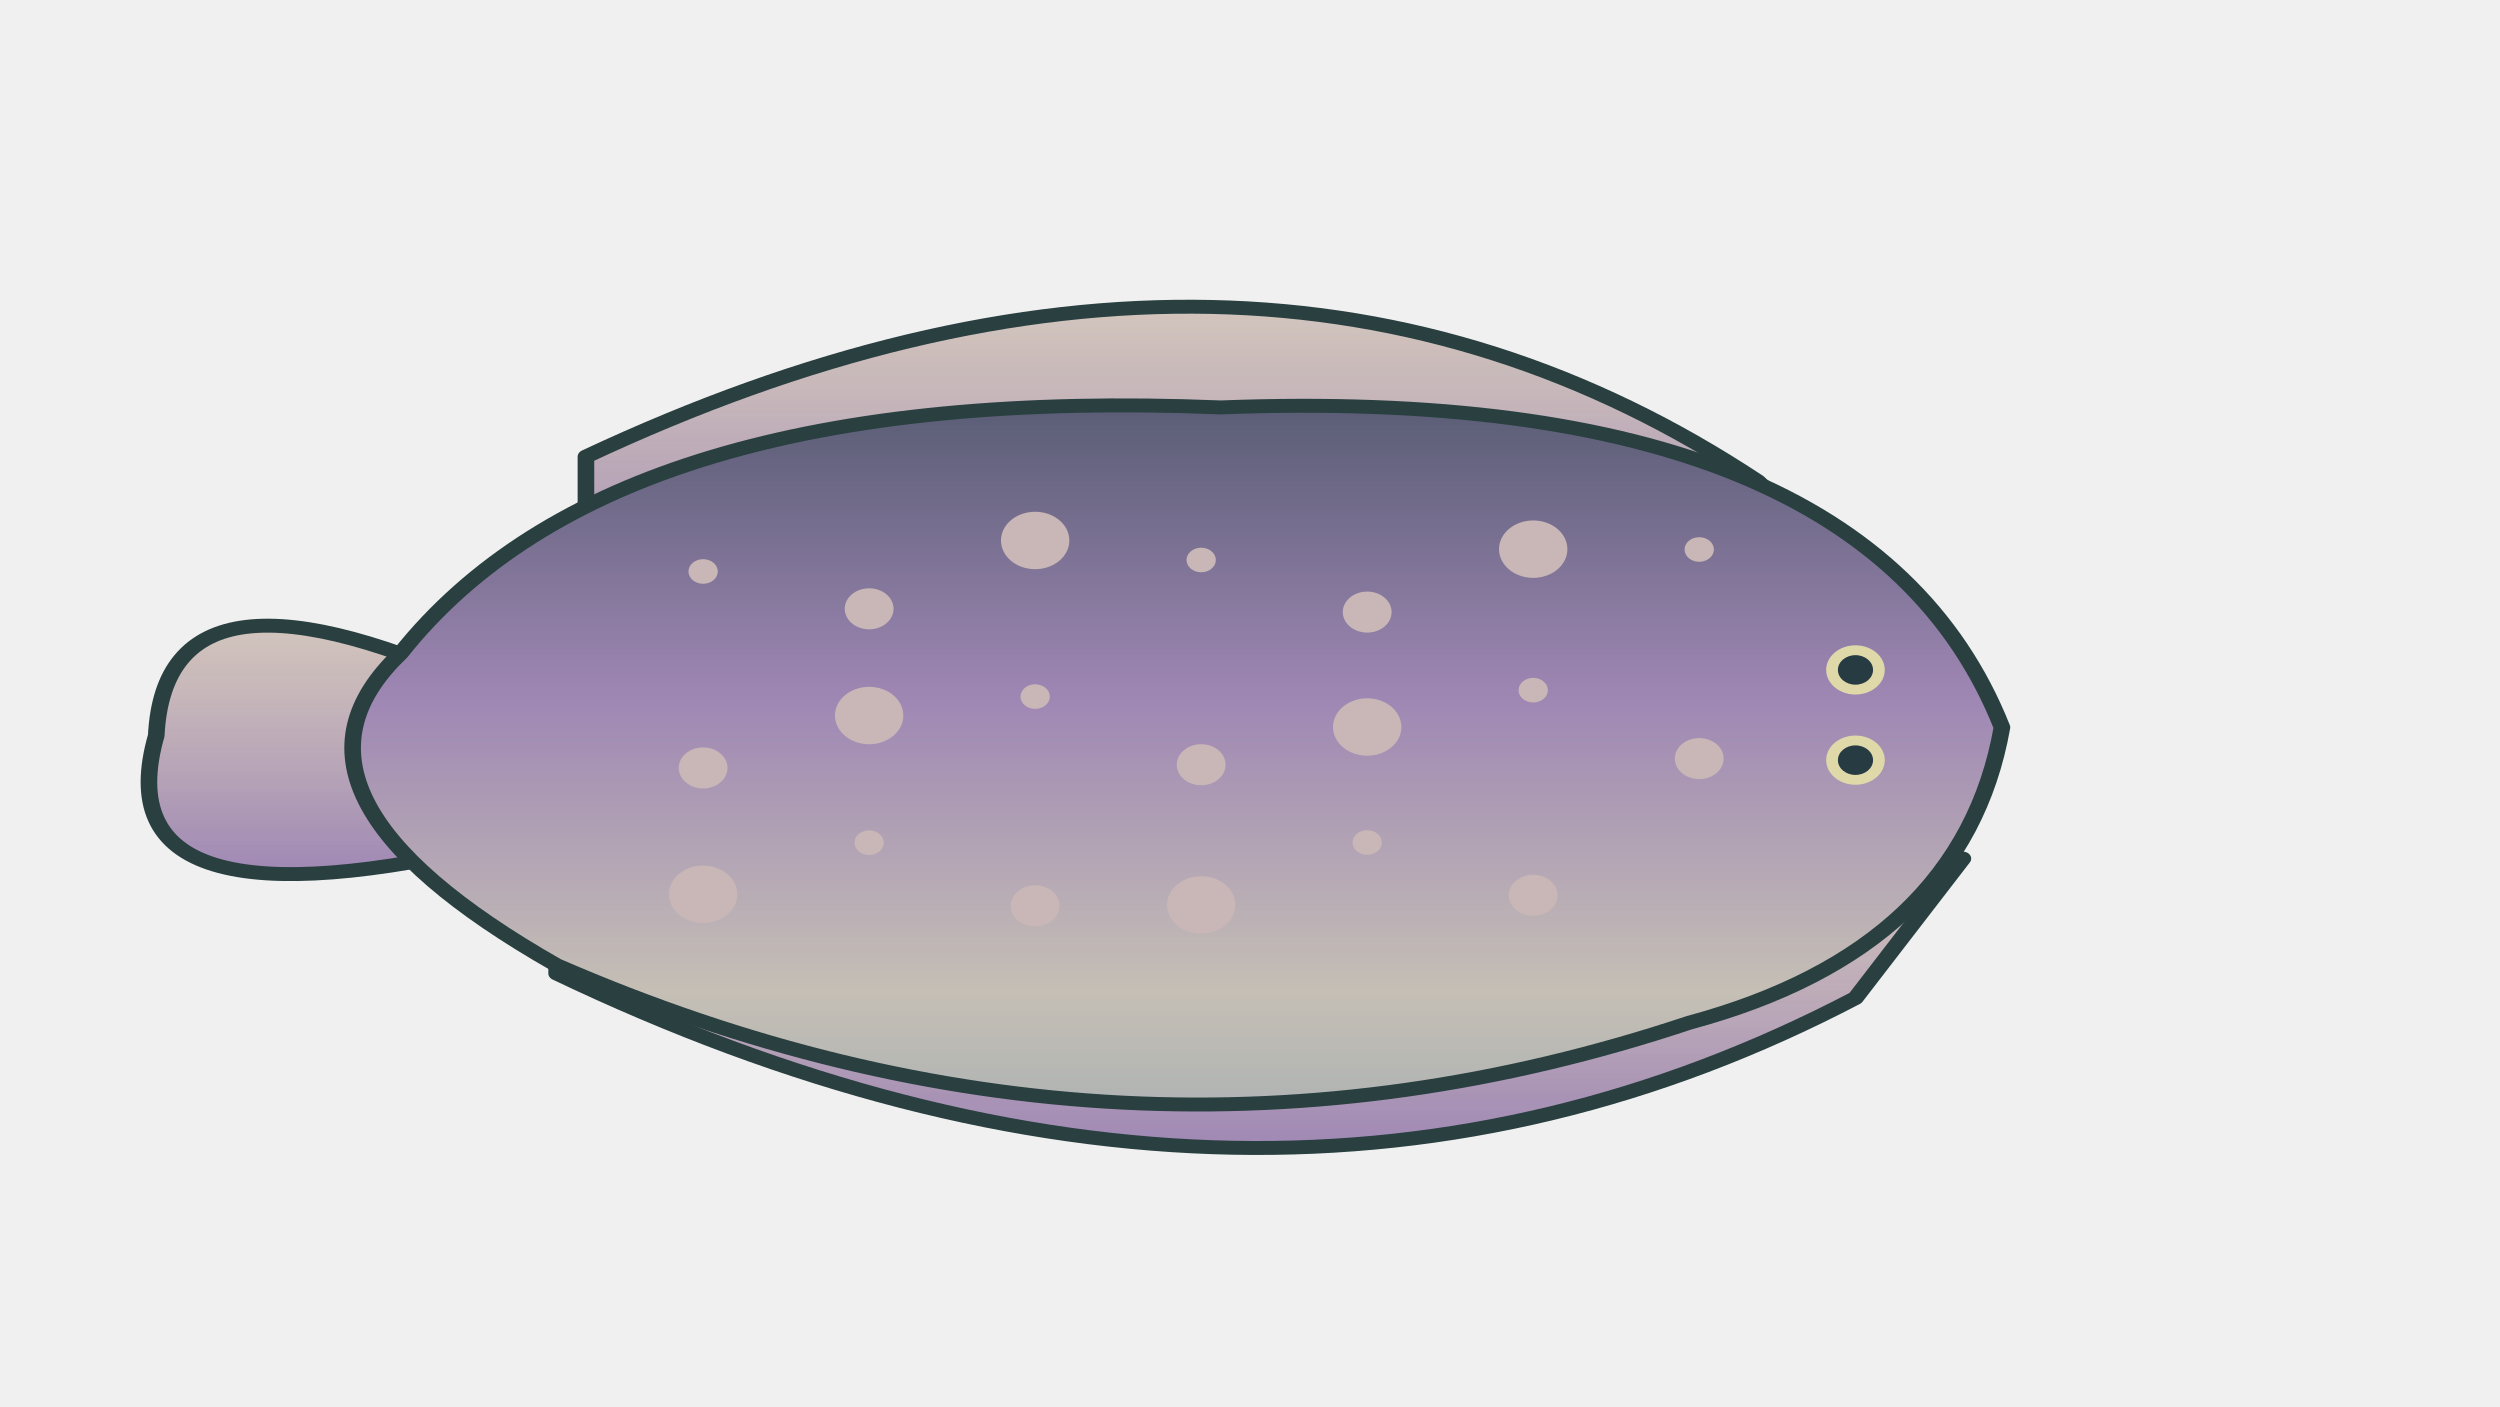
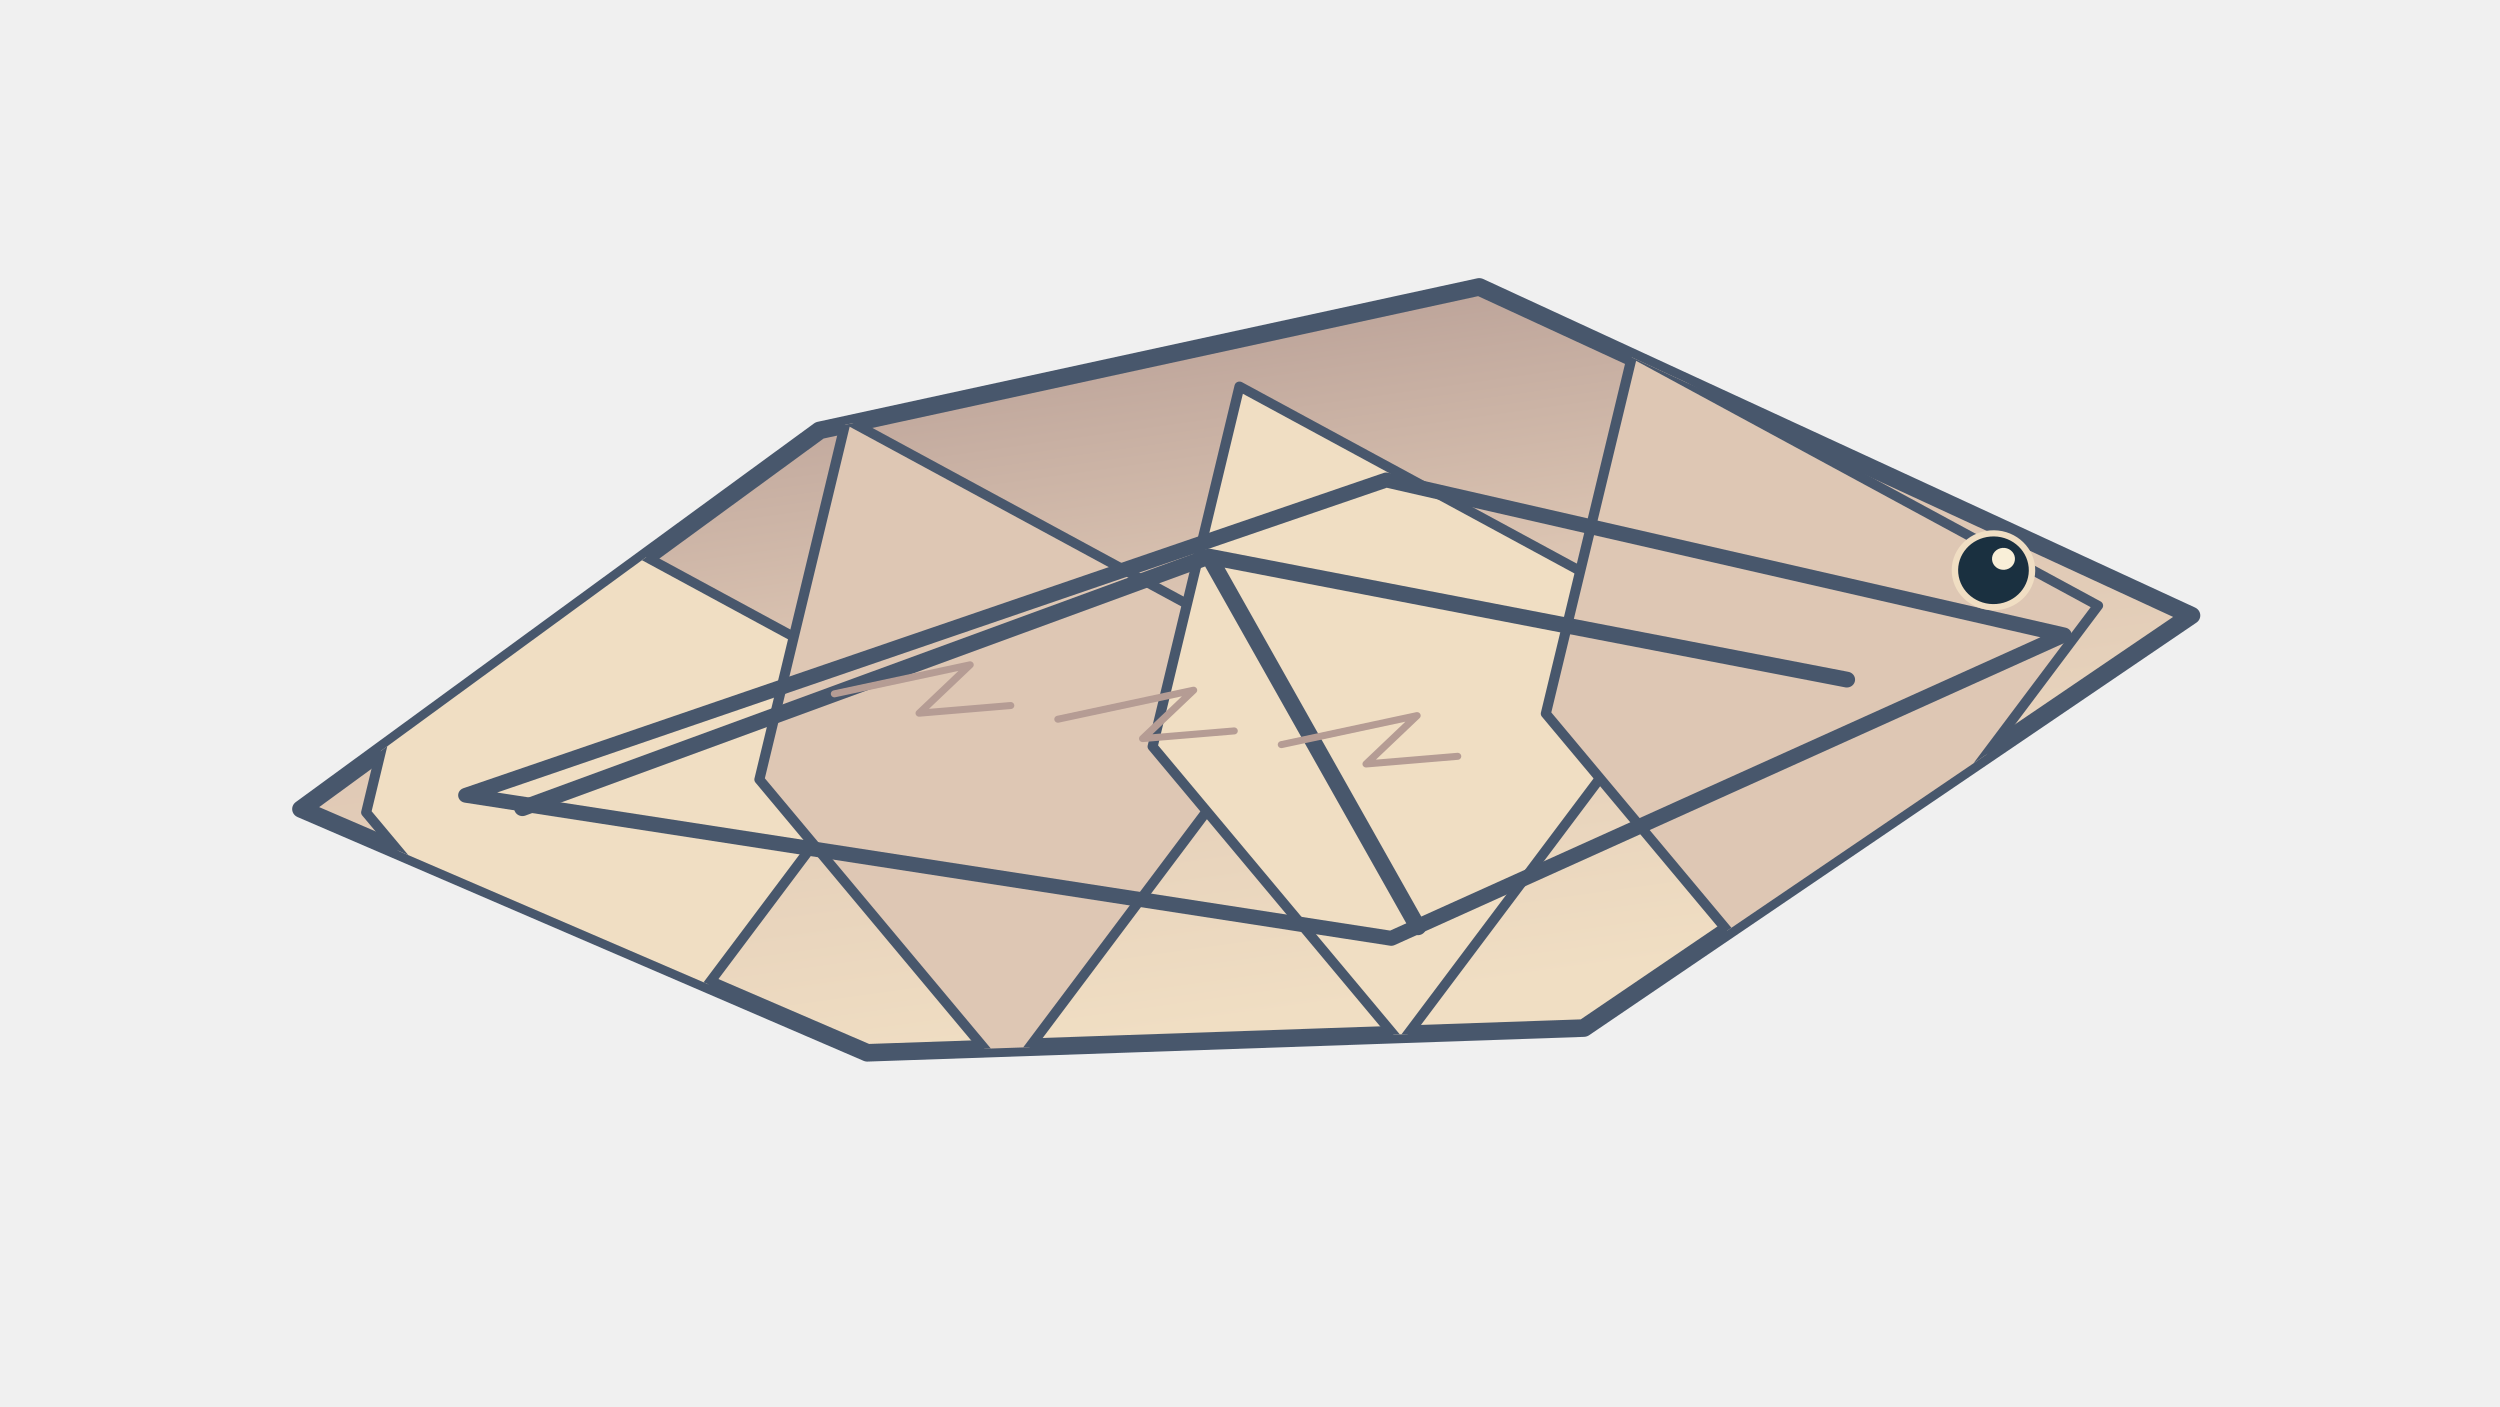
<svg xmlns="http://www.w3.org/2000/svg" width="256" height="144" viewBox="0 0 256 144">
  <defs>
-     <linearGradient id="body" x1="0" y1="0" x2="0" y2="1">
-       <stop stop-color="#5a5d75" />
-       <stop offset=".42" stop-color="#9f87b4" />
-       <stop offset=".84" stop-color="#c5bfb5" />
-       <stop offset="1" stop-color="#b0b4b3" />
+     <linearGradient id="body" x1="0" y1="0" x2=".15" y2="1">
+       <stop stop-color="#b59c94" />
+       <stop offset=".48" stop-color="#dec7b4" />
+       <stop offset="1" stop-color="#f0dec3" />
    </linearGradient>
-     <linearGradient id="fin" x1="0" y1="1" x2="0" y2="0">
-       <stop stop-color="#9f87b4" />
-       <stop offset="1" stop-color="#cab9ae" stop-opacity=".78" />
+     <linearGradient id="fin" x1="0" y1="0" x2="1" y2="1">
+       <stop stop-color="#dec7b4" />
+       <stop offset="1" stop-color="#f0dec3" stop-opacity=".65" />
    </linearGradient>
-     <clipPath id="bodyclip">
-       <path d="M 205 72 Q 191 30 125 33 Q 63 30 41 63 Q 26 80 57 101 Q 115 131 173 108 Q 201 99 205 72Z" />
+   </defs>
+   <defs>
+     <clipPath id="clip">
+       <path d="M24 75 L84 37 L157 27 L231 71 L161 112 L83 108Z" fill="#fff" stroke="none" stroke-width="0" stroke-linejoin="round" stroke-linecap="round" />
    </clipPath>
  </defs>
-   <g transform="translate(0 14) scale(1 .84)">
-     <path d="M 60 39 Q 128 1 180 42 L 195 59 Q 147 25 60 46Z" fill="url(#fin)" stroke="#293f40" stroke-width="1.7" stroke-linejoin="round" stroke-linecap="round" />
-     <path d="M 57 102 Q 129 143 190 105 L 201 88 Q 141 128 57 98Z" fill="url(#fin)" stroke="#293f40" stroke-width="1.7" stroke-linejoin="round" stroke-linecap="round" />
-     <path d="M 51 68 Q 17 49 16 73 Q 10 98 52 86Z" fill="url(#fin)" stroke="#293f40" stroke-width="1.7" stroke-linejoin="round" stroke-linecap="round" />
-     <path d="M 205 72 Q 191 30 125 33 Q 63 30 41 63 Q 26 80 57 101 Q 115 131 173 108 Q 201 99 205 72Z" fill="url(#body)" stroke="#293f40" stroke-width="1.7" stroke-linejoin="round" stroke-linecap="round" />
-     <circle cx="72.00" cy="53.00" r="1.50" fill="#c8b7b6" />
-     <circle cx="89.00" cy="57.55" r="2.50" fill="#c8b7b6" />
-     <circle cx="106.00" cy="49.22" r="3.50" fill="#c8b7b6" />
-     <circle cx="123.00" cy="51.60" r="1.50" fill="#c8b7b6" />
-     <circle cx="140.00" cy="57.95" r="2.50" fill="#c8b7b6" />
-     <circle cx="157.00" cy="50.28" r="3.50" fill="#c8b7b6" />
-     <circle cx="174.00" cy="50.32" r="1.50" fill="#c8b7b6" />
-     <circle cx="72.00" cy="76.95" r="2.50" fill="#c8b7b6" />
-     <circle cx="89.00" cy="70.56" r="3.50" fill="#c8b7b6" />
-     <circle cx="106.00" cy="68.25" r="1.50" fill="#c8b7b6" />
-     <circle cx="123.00" cy="76.56" r="2.50" fill="#c8b7b6" />
-     <circle cx="140.00" cy="71.96" r="3.50" fill="#c8b7b6" />
-     <circle cx="157.00" cy="67.47" r="1.50" fill="#c8b7b6" />
-     <circle cx="174.00" cy="75.81" r="2.50" fill="#c8b7b6" />
-     <circle cx="72.00" cy="92.35" r="3.50" fill="#c8b7b6" />
-     <circle cx="89.00" cy="86.06" r="1.50" fill="#c8b7b6" />
-     <circle cx="106.00" cy="93.76" r="2.50" fill="#c8b7b6" />
-     <circle cx="123.00" cy="93.65" r="3.50" fill="#c8b7b6" />
-     <circle cx="140.00" cy="86.04" r="1.50" fill="#c8b7b6" />
-     <circle cx="157.00" cy="92.48" r="2.50" fill="#c8b7b6" />
-     <circle cx="190.00" cy="65.00" r="3.00" fill="#dfd9aa" />
-     <circle cx="190.00" cy="65.00" r="1.80" fill="#273b42" />
-     <circle cx="190.00" cy="76.00" r="3.00" fill="#dfd9aa" />
-     <circle cx="190.00" cy="76.00" r="1.80" fill="#273b42" />
+   <g transform="translate(128 72) scale(.94 .90) rotate(-5) translate(-128 -72)">
+     <path d="M24 75 L84 37 L157 27 L231 71 L161 112 L83 108Z" fill="url(#body)" stroke="#48576c" stroke-width="2" stroke-linejoin="round" stroke-linecap="round" />
+     <g clip-path="url(#clip)">
+       <path d="M44.00 36.00 L92.00 69.00 L55.00 112.00 L31.00 76.00 Z" fill="#f0dec3" stroke="#48576c" stroke-width="1.1" stroke-linejoin="round" stroke-linecap="round" />
+       <path d="M87.00 36.00 L135.00 69.00 L98.00 112.00 L74.00 76.00 Z" fill="#dec7b4" stroke="#48576c" stroke-width="1.1" stroke-linejoin="round" stroke-linecap="round" />
+       <path d="M130.00 36.00 L178.00 69.00 L141.00 112.00 L117.00 76.00 Z" fill="#f0dec3" stroke="#48576c" stroke-width="1.1" stroke-linejoin="round" stroke-linecap="round" />
+       <path d="M173.00 36.00 L221.00 69.00 L184.00 112.00 L160.00 76.00 Z" fill="#dec7b4" stroke="#48576c" stroke-width="1.1" stroke-linejoin="round" stroke-linecap="round" />
+     </g>
+     <path d="M42 75 L145 48 L217 72 L141 100 Z" fill="none" stroke="#48576c" stroke-width="1.7" stroke-linejoin="round" stroke-linecap="round" />
+     <path d="M48 77 L125 55 L193 75 M125 55 L144 99" fill="none" stroke="#48576c" stroke-width="1.8" stroke-linejoin="round" stroke-linecap="round" clip-path="url(#clip)" />
+     <path d="M83 67 l15 -2 l-6 5 l10 0" fill="none" stroke="#b59c94" stroke-width="0.8" stroke-linejoin="round" stroke-linecap="round" clip-path="url(#clip)" />
+     <path d="M107 72 l15 -2 l-6 5 l10 0" fill="none" stroke="#b59c94" stroke-width="0.8" stroke-linejoin="round" stroke-linecap="round" clip-path="url(#clip)" />
+     <path d="M131 77 l15 -2 l-6 5 l10 0" fill="none" stroke="#b59c94" stroke-width="0.8" stroke-linejoin="round" stroke-linecap="round" clip-path="url(#clip)" />
+     <circle cx="210.00" cy="64.00" r="4.20" fill="#1a3040" stroke="#f0dec3" stroke-width="0.7" />
+     <circle cx="211.20" cy="62.80" r="1.25" fill="#f9efd8" stroke="none" stroke-width="0" />
  </g>
</svg>
